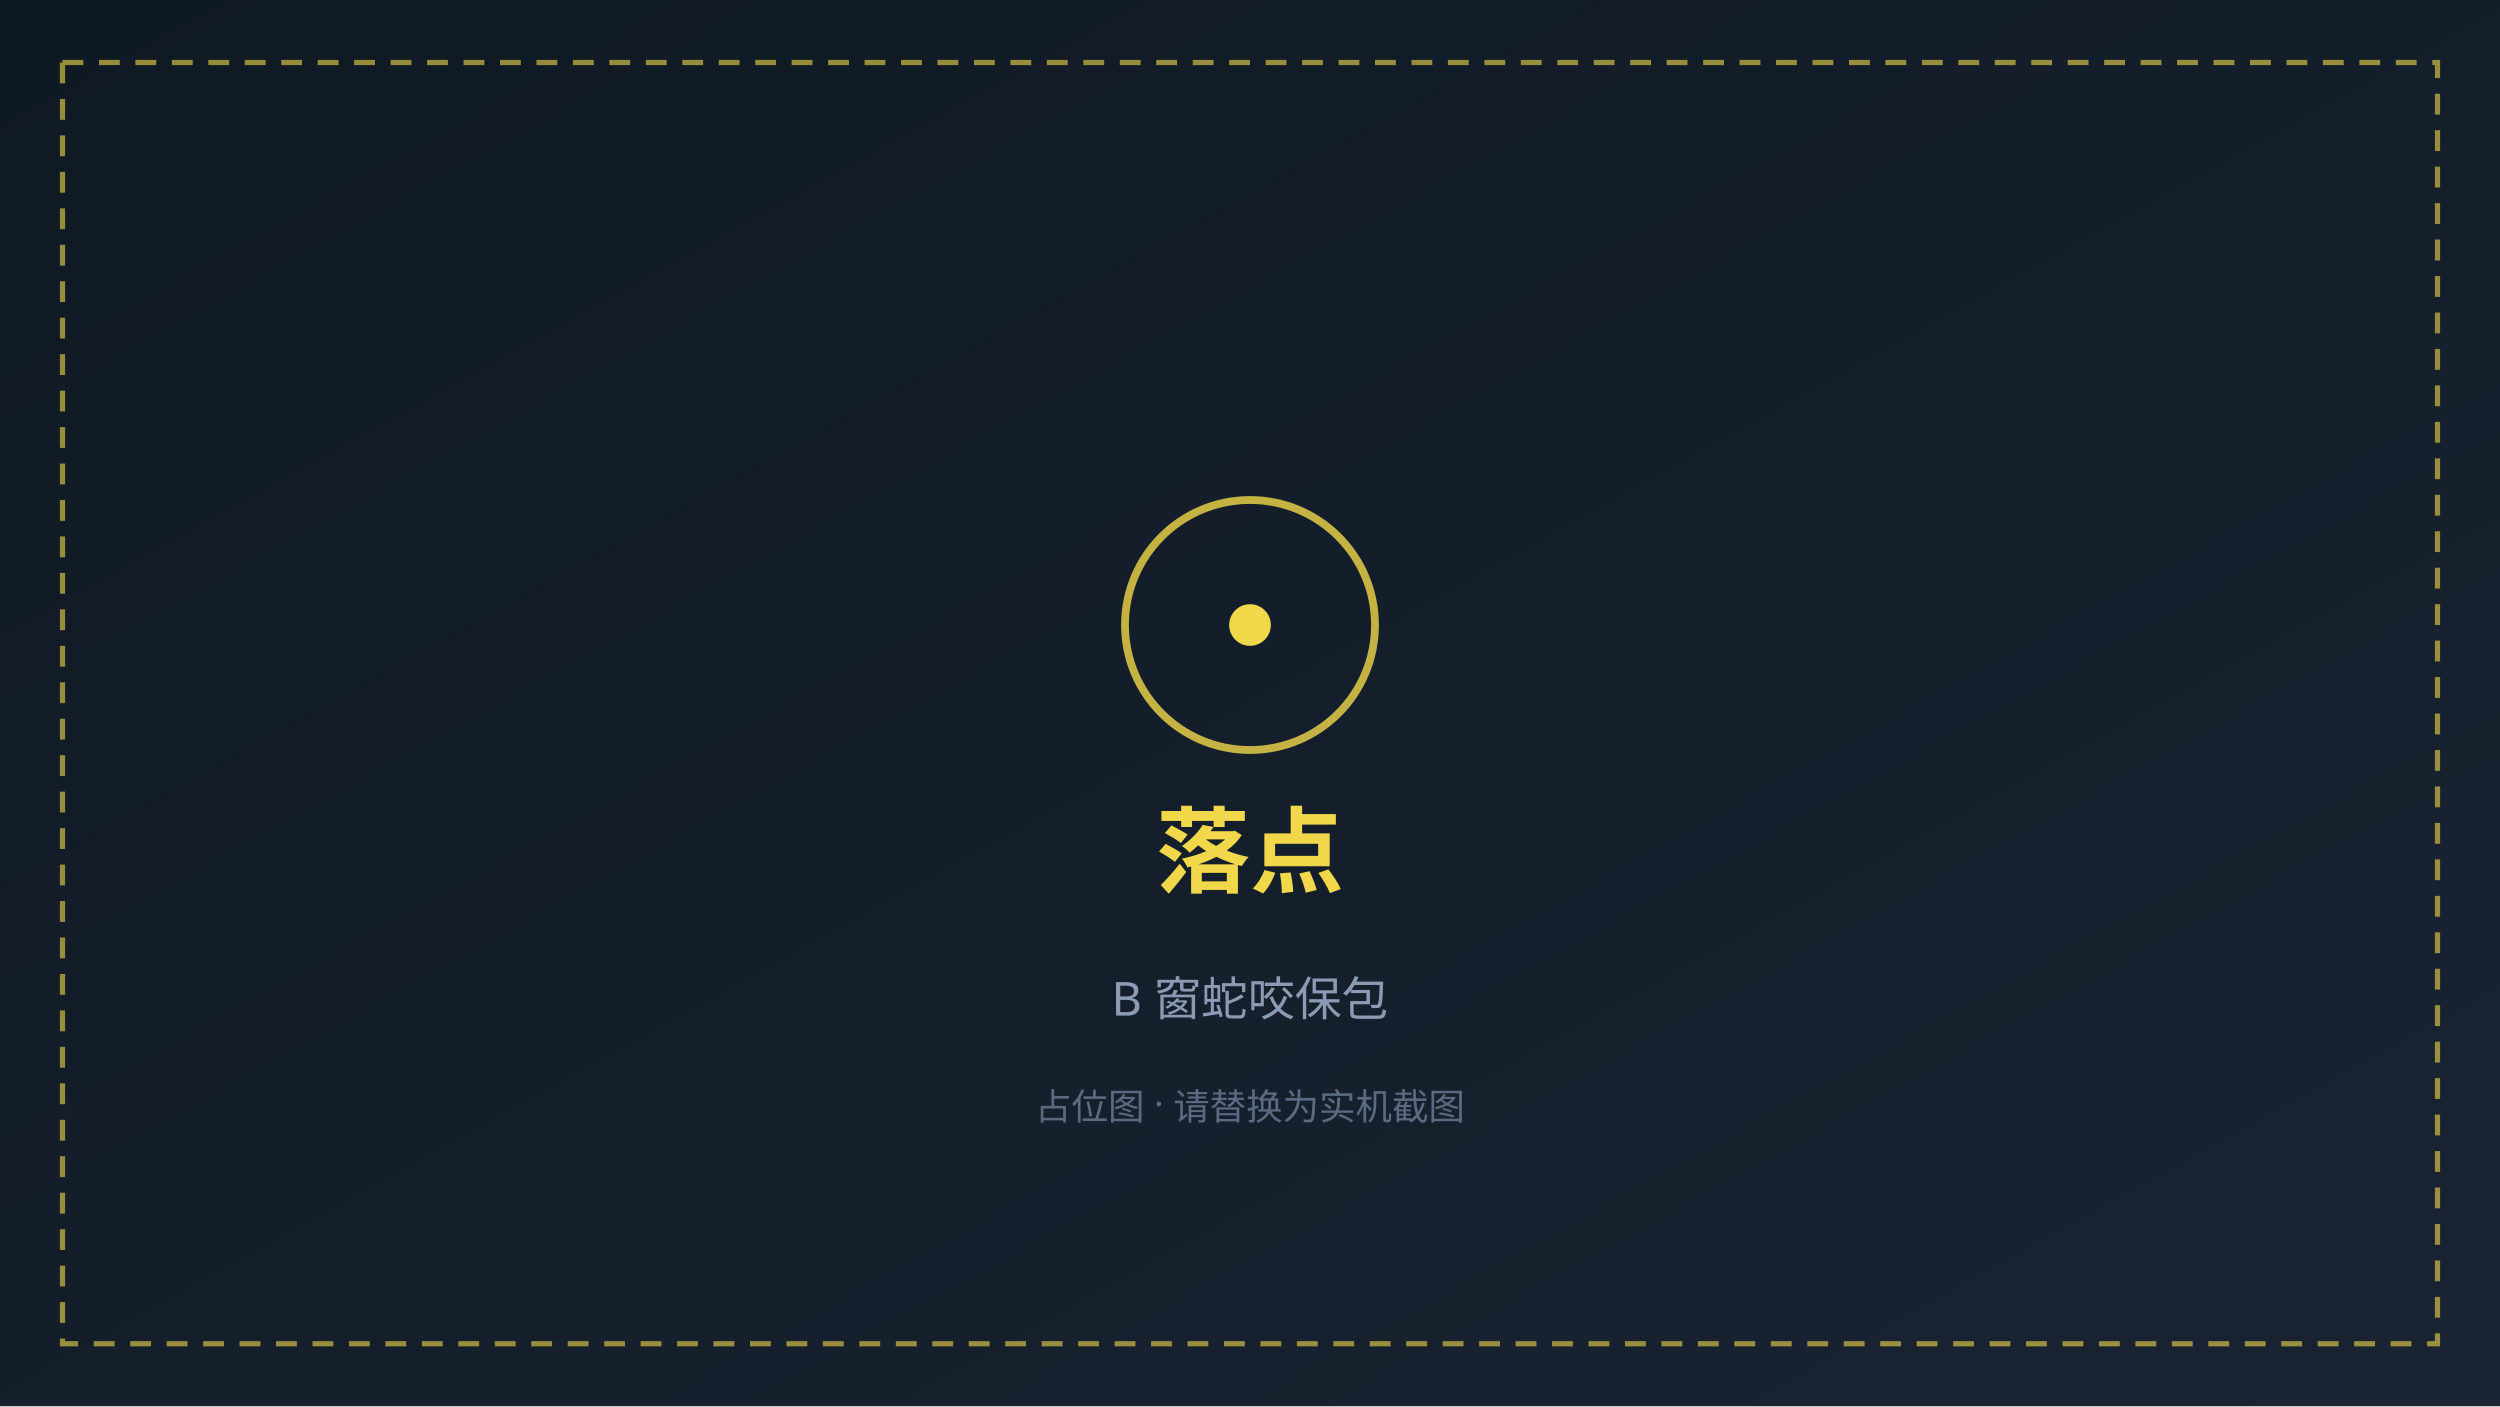
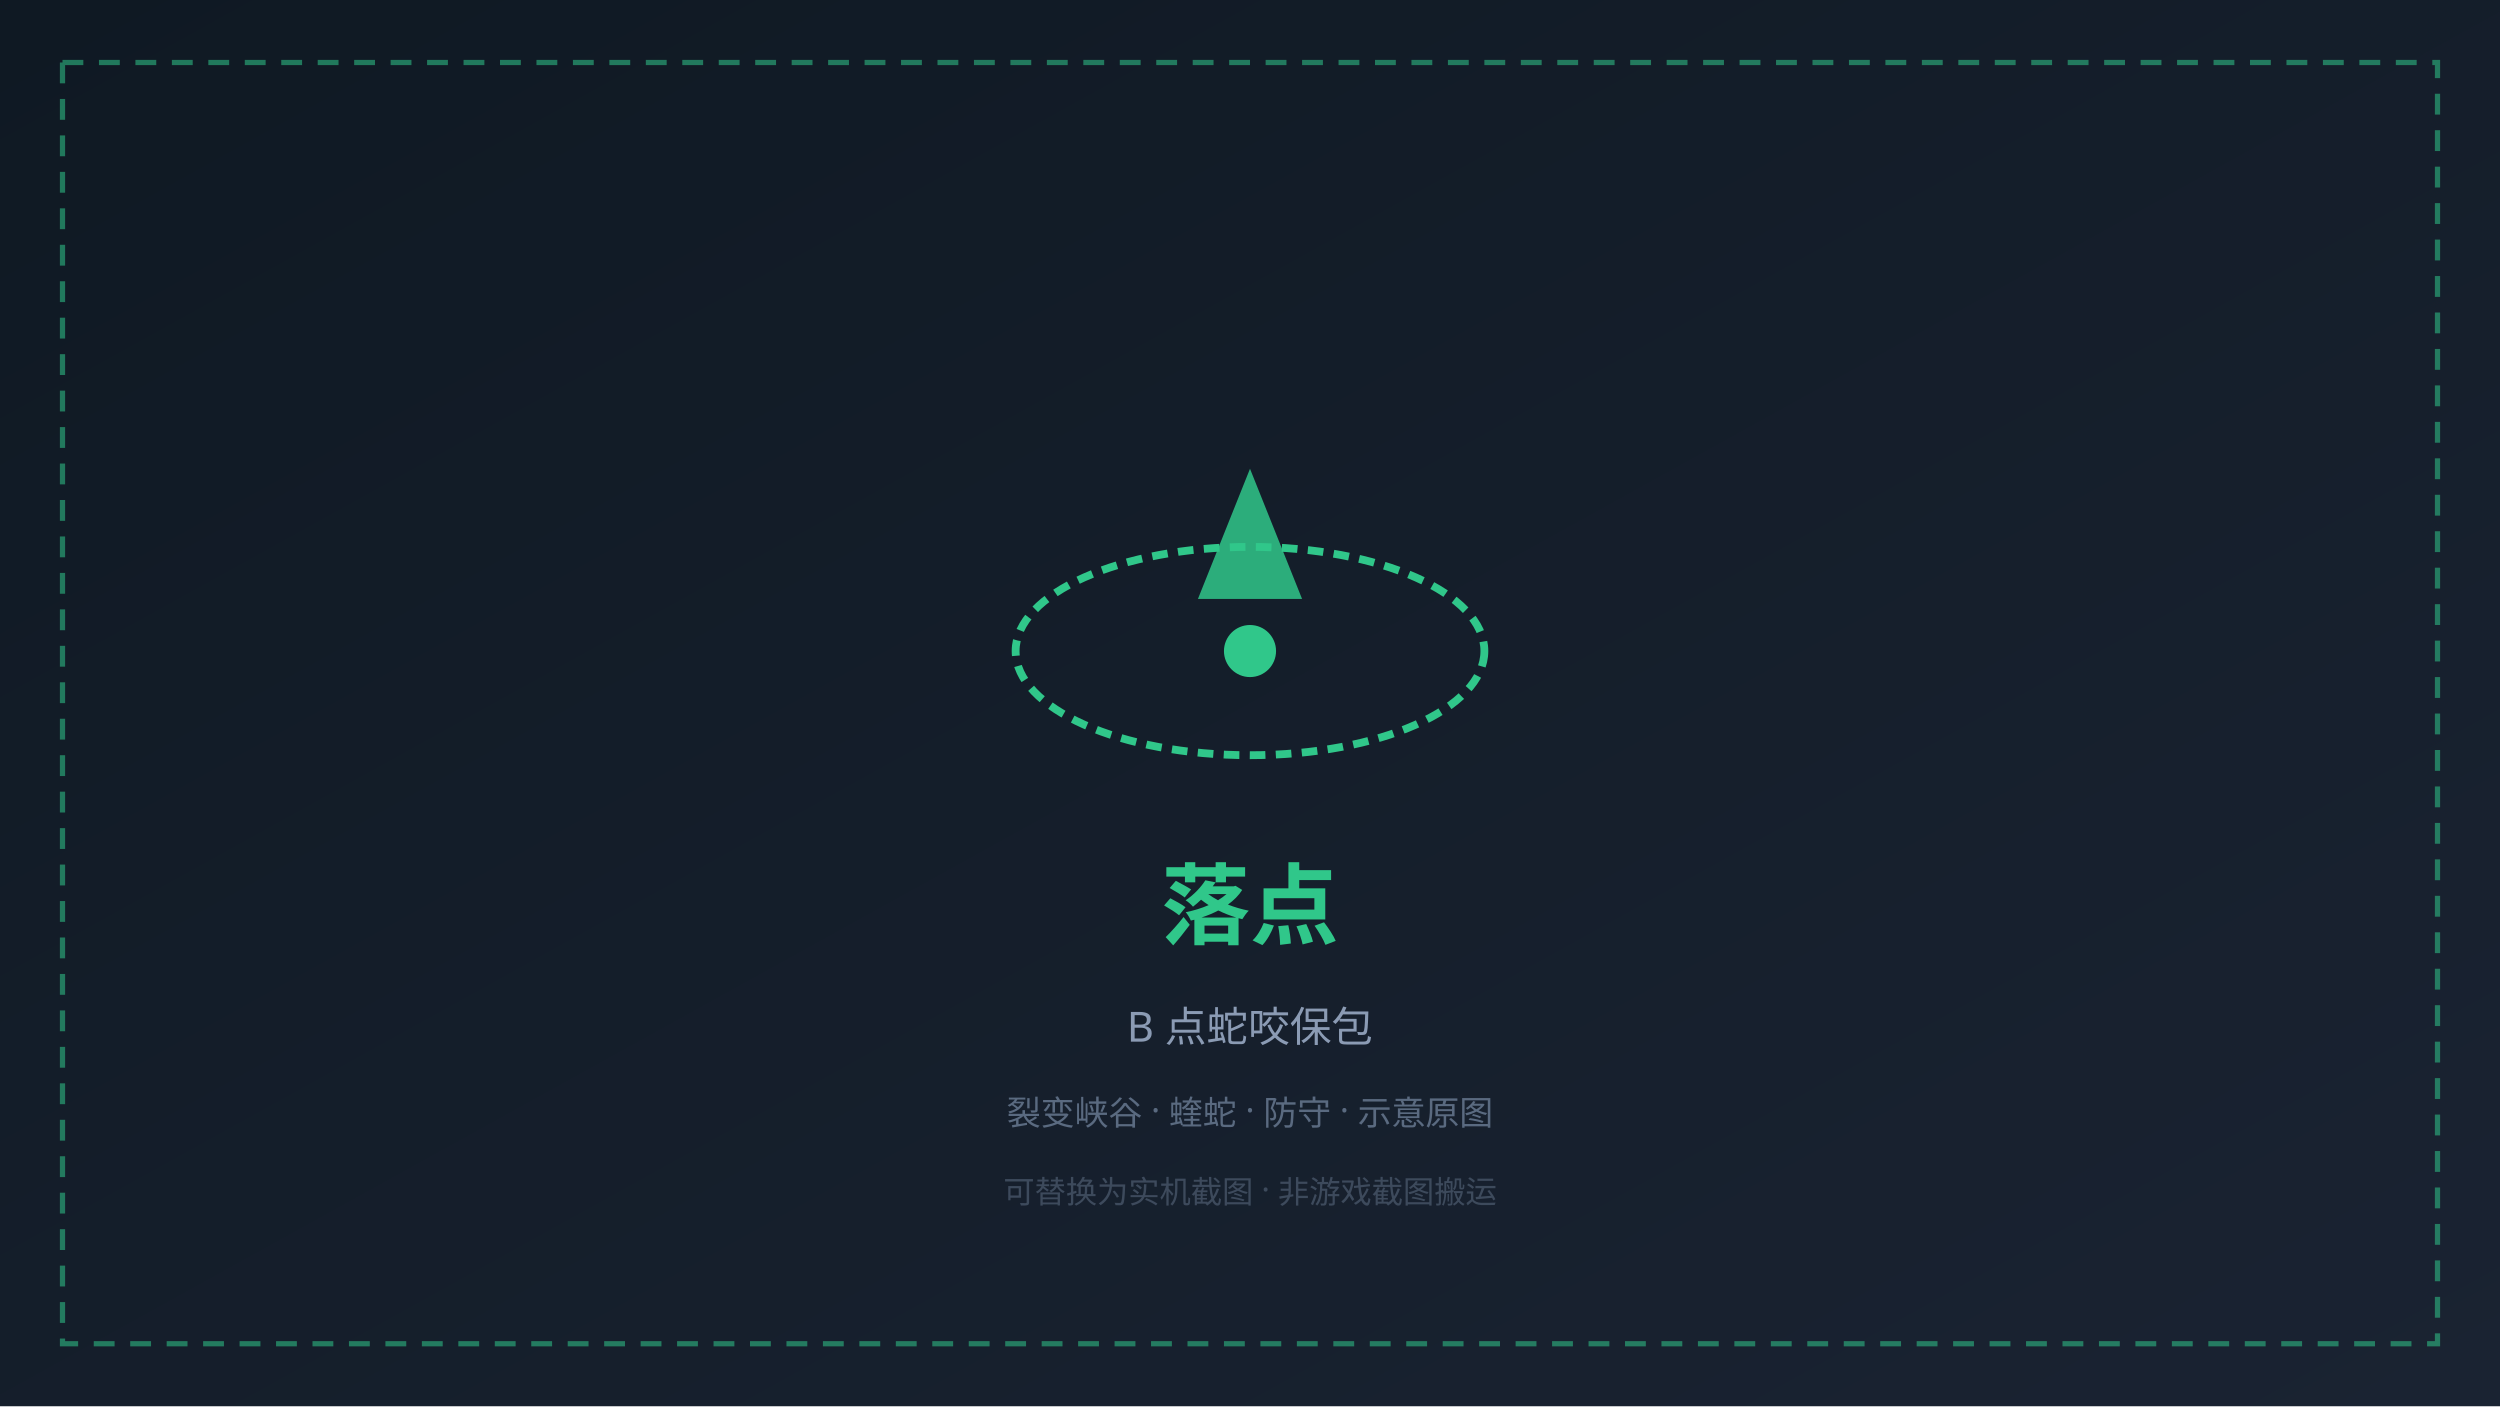
<svg xmlns="http://www.w3.org/2000/svg" width="960" height="540" viewBox="0 0 960 540">
  <defs>
    <linearGradient id="bg" x1="0" y1="0" x2="1" y2="1">
      <stop offset="0%" stop-color="#0f1923" />
      <stop offset="100%" stop-color="#1a2332" />
    </linearGradient>
+     <marker id="arrow" markerWidth="8" markerHeight="8" refX="4" refY="4" orient="auto">
+       <path d="M0,0 L8,4 L0,8 Z" fill="#30c78a" />
+     </marker>
  </defs>
  <rect width="960" height="540" fill="url(#bg)" />
-   <rect x="24" y="24" width="912" height="492" fill="none" stroke="#f0d84a" stroke-width="2" stroke-dasharray="8 6" opacity="0.6" />
-   <circle cx="480" cy="240" r="48" fill="none" stroke="#f0d84a" stroke-width="3" opacity="0.8" />
-   <circle cx="480" cy="240" r="8" fill="#f0d84a" />
-   <text x="480" y="340" text-anchor="middle" fill="#f0d84a" font-family="system-ui,sans-serif" font-size="36" font-weight="700">落点</text>
-   <text x="480" y="390" text-anchor="middle" fill="#8b9bb4" font-family="system-ui,sans-serif" font-size="18">B 窗蛇咬保包</text>
-   <text x="480" y="430" text-anchor="middle" fill="#5a6a80" font-family="system-ui,sans-serif" font-size="14">占位图 · 请替换为实机截图</text>
+   <rect x="24" y="24" width="912" height="492" fill="none" stroke="#30c78a" stroke-width="2" stroke-dasharray="8 6" opacity="0.55" />
+   <ellipse cx="480" cy="250" rx="90" ry="40" fill="none" stroke="#30c78a" stroke-width="3" stroke-dasharray="6 4" />
+   <circle cx="480" cy="250" r="10" fill="#30c78a" />
+   <path d="M480 180 L460 230 L500 230 Z" fill="#30c78a" opacity="0.85" />
+   <text x="480" y="360" text-anchor="middle" fill="#30c78a" font-family="system-ui,sans-serif" font-size="34" font-weight="700">落点</text>
+   <text x="480" y="400" text-anchor="middle" fill="#8b9bb4" font-family="system-ui,sans-serif" font-size="16">B 点蛇咬保包</text>
+   <text x="480" y="432" text-anchor="middle" fill="#5a6a80" font-family="system-ui,sans-serif" font-size="13">裂变峡谷 · 蝰蛇 · 防守 · 示意原图</text>
+   <text x="480" y="462" text-anchor="middle" fill="#3d4a5c" font-family="system-ui,sans-serif" font-size="12">可替换为实机截图 · 非游戏截图搬运</text>
</svg>
